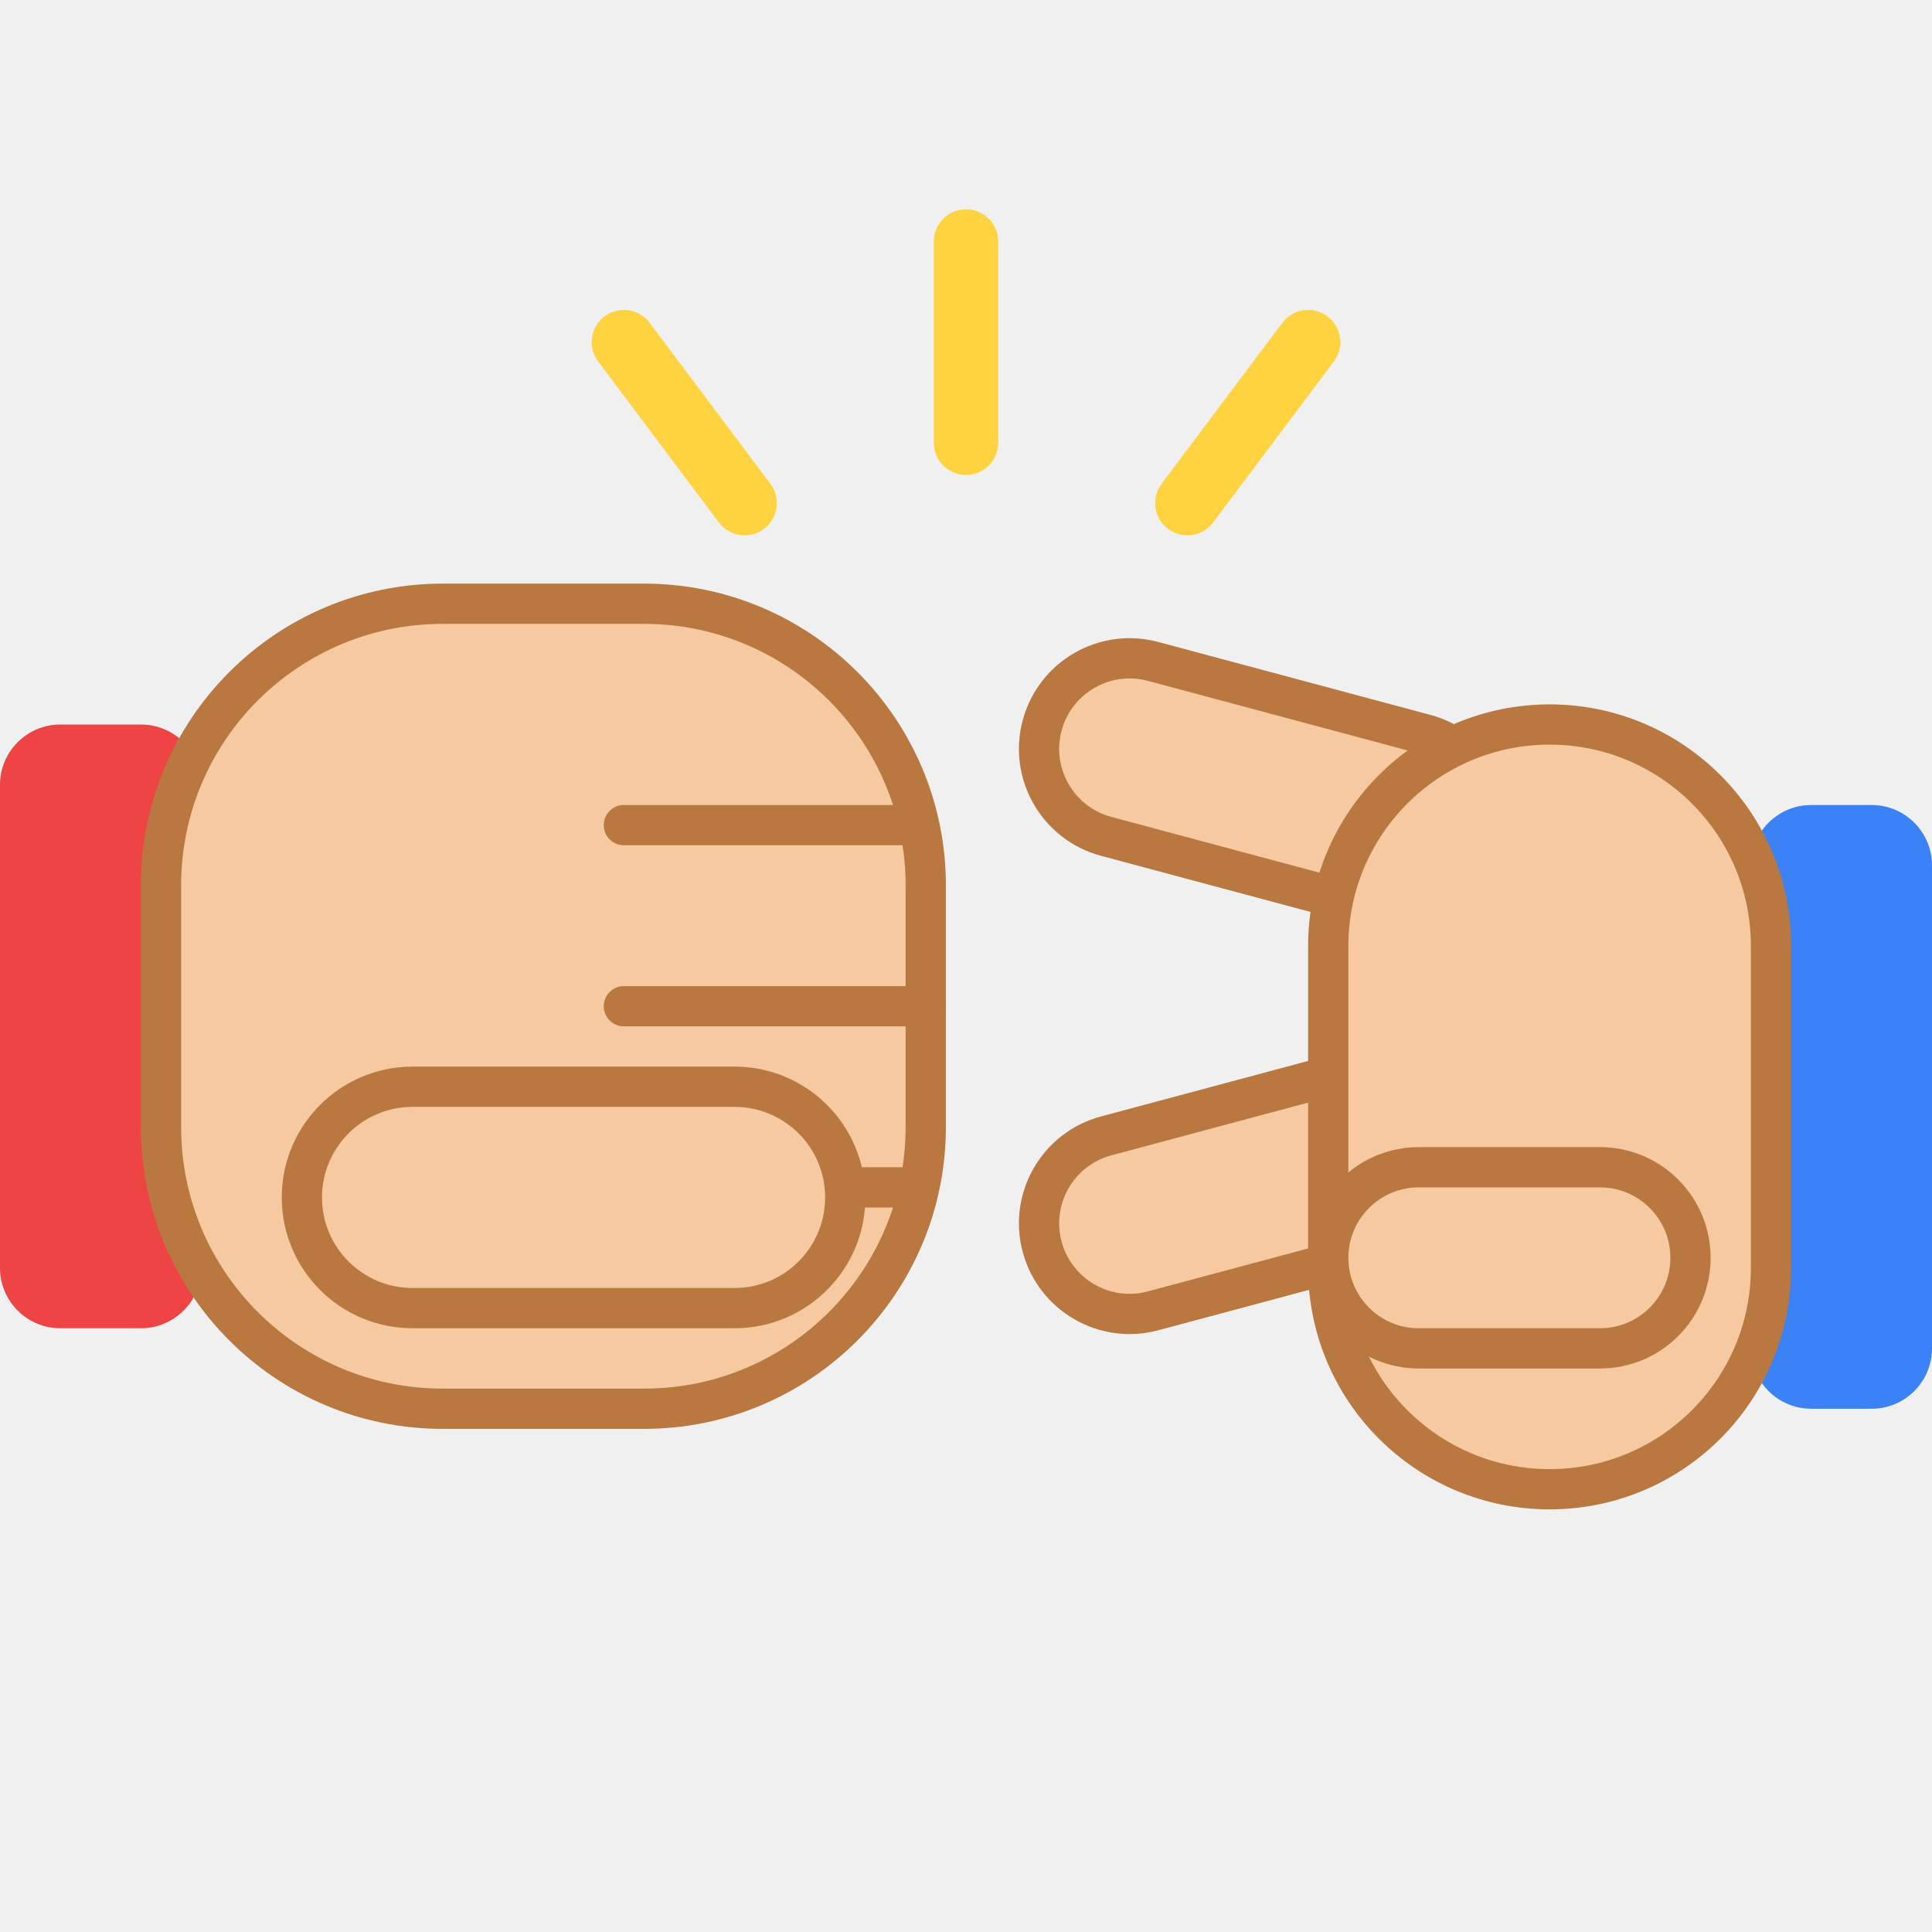
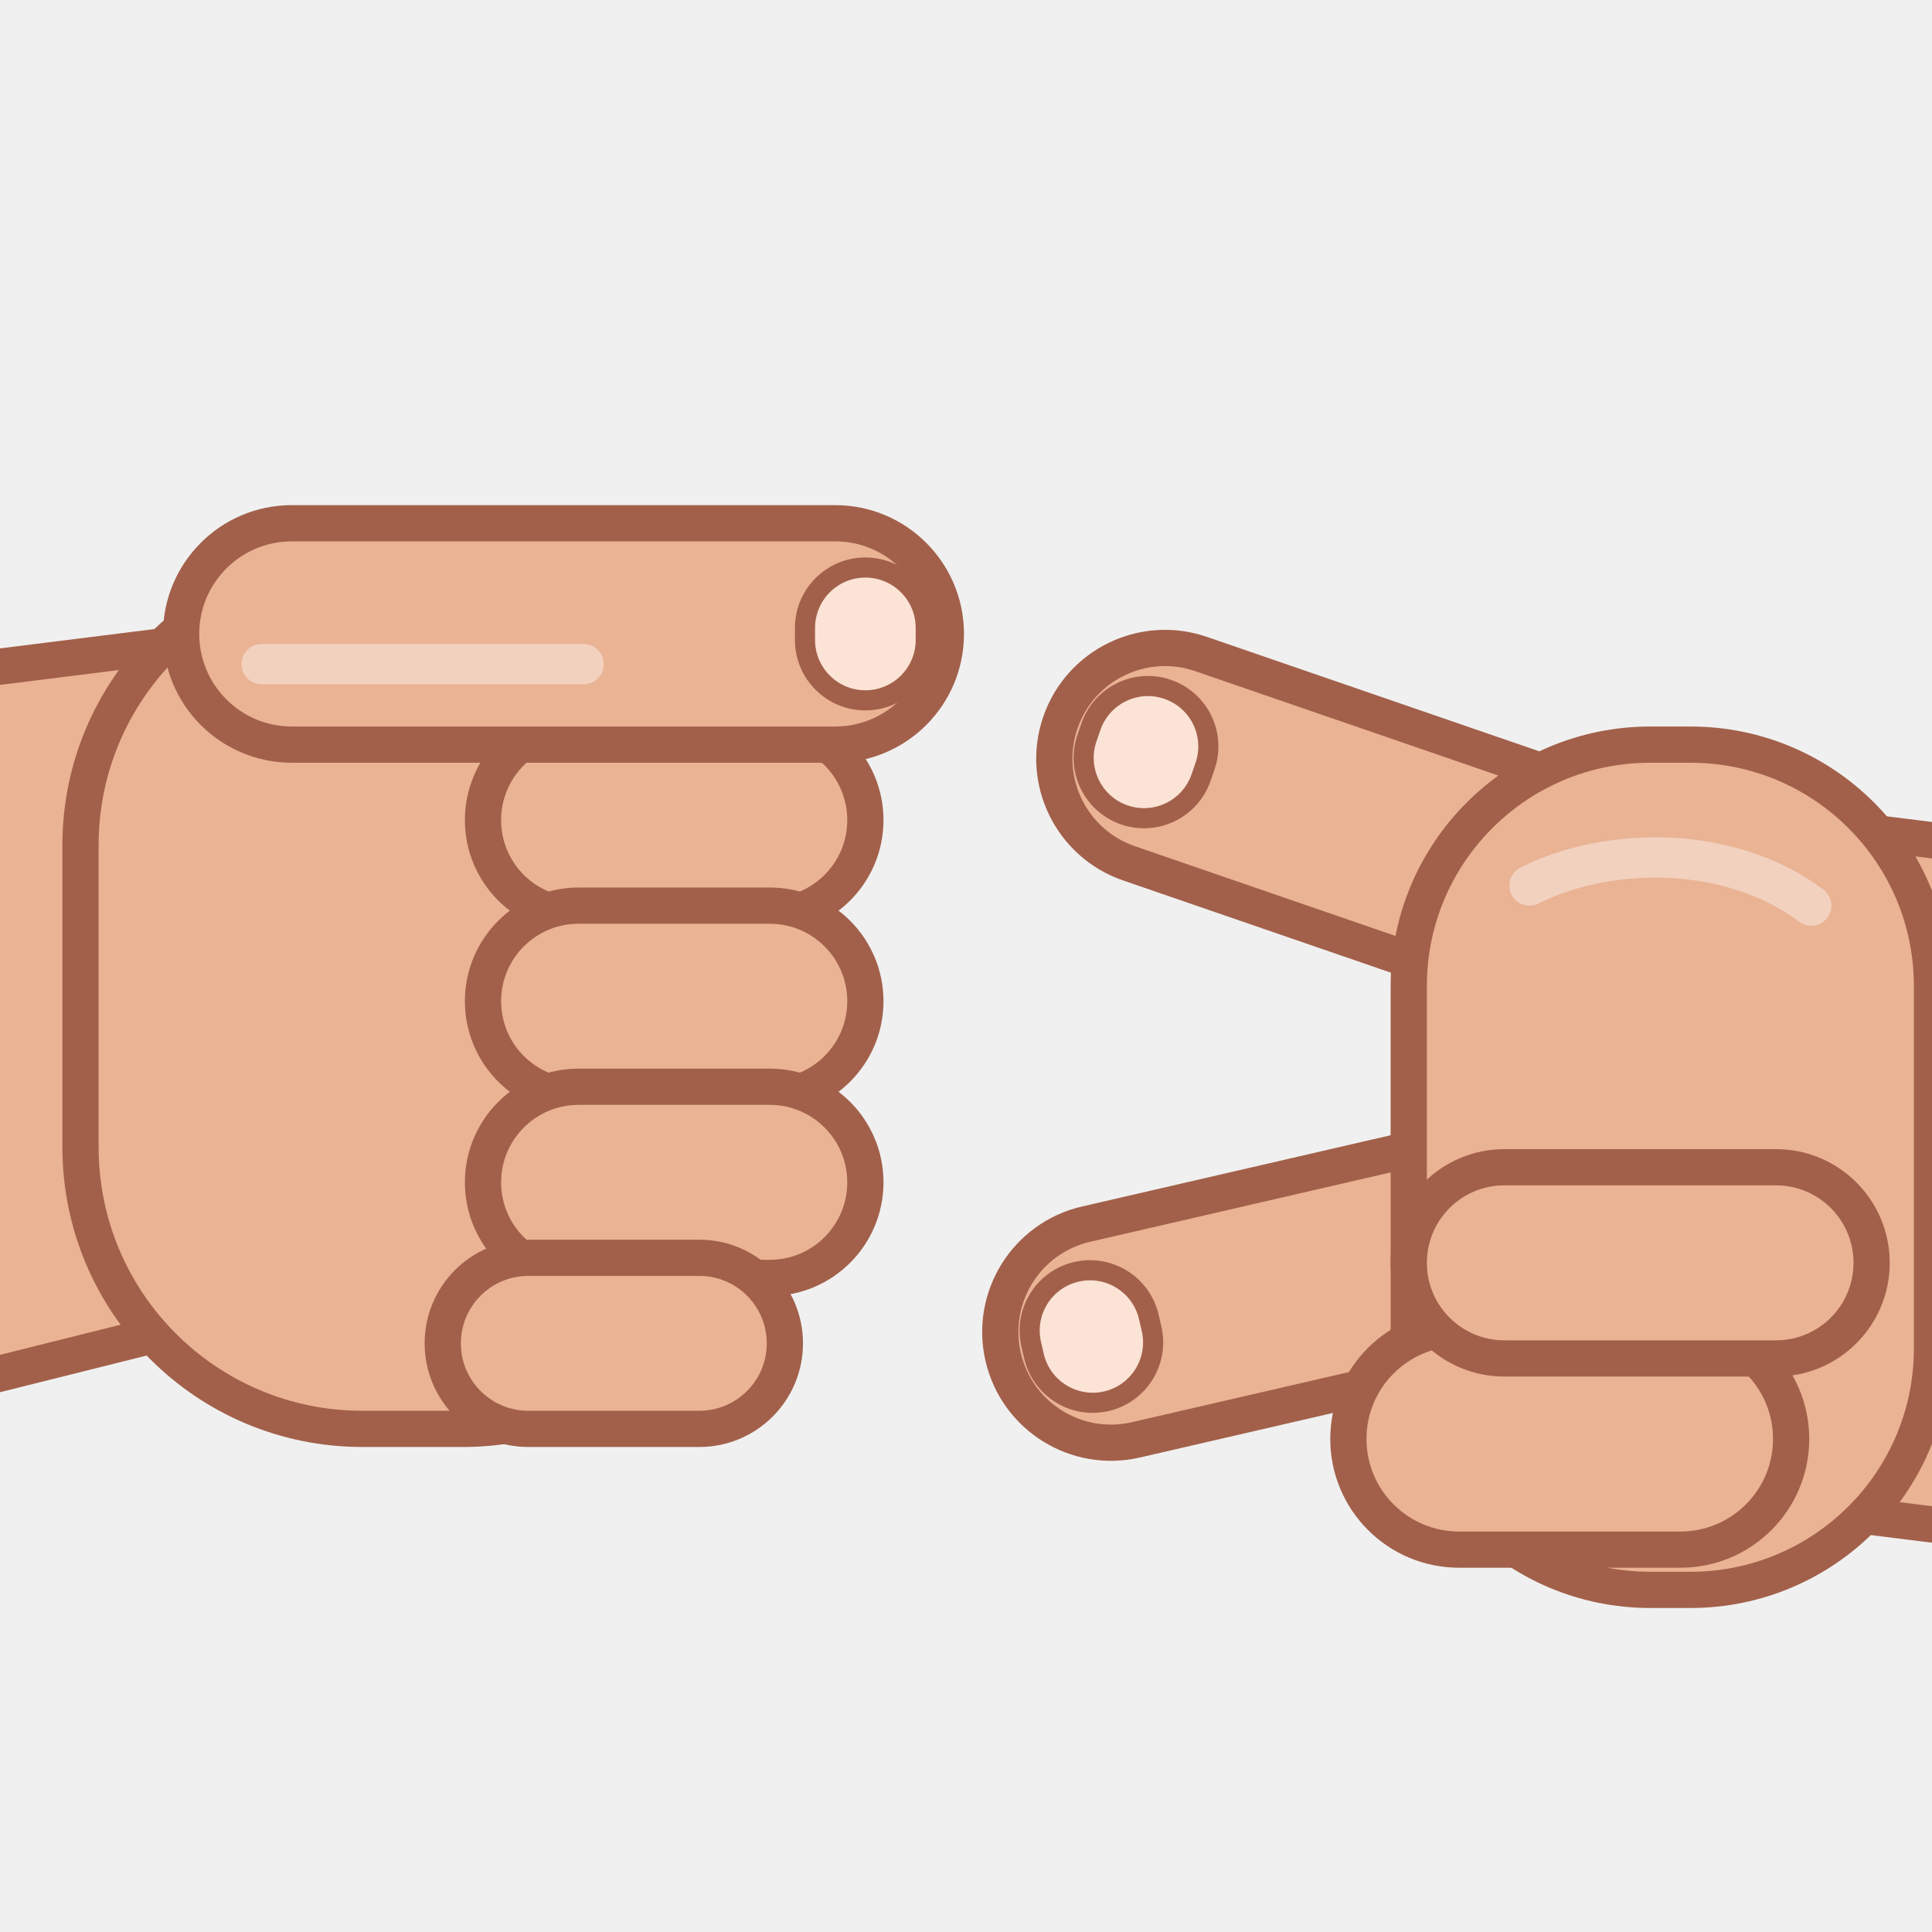
<svg xmlns="http://www.w3.org/2000/svg" viewBox="0 0 96 96" role="img" aria-label="Head-to-Head">
-   <g>
-     <rect x="0" y="36" width="10" height="30" rx="3" fill="#ef4444" />
-     <rect x="8" y="30" width="38" height="40" rx="14" fill="#f6c9a1" stroke="#b9783f" stroke-width="2" />
-     <path d="M31 41H45M31 50H46M31 59H45" stroke="#b9783f" stroke-width="2" stroke-linecap="round" />
-     <rect x="15" y="54" width="27" height="11" rx="5.5" fill="#f6c9a1" stroke="#b9783f" stroke-width="2" />
+   <g transform="translate(-5 -2)">
+     <path d="M-2 36L14 34V68L-2 72Z" fill="#eab394" stroke="#a2604a" stroke-width="1.8" stroke-linejoin="round" stroke-linecap="round" />
+     <rect x="9" y="30" width="33" height="43" rx="14" fill="#eab394" stroke="#a2604a" stroke-width="1.8" stroke-linejoin="round" stroke-linecap="round" />
+     <rect x="29" y="38" width="19" height="9.5" rx="4.75" fill="#eab394" stroke="#a2604a" stroke-width="1.8" stroke-linejoin="round" stroke-linecap="round" />
+     <rect x="29" y="47" width="19" height="9.5" rx="4.75" fill="#eab394" stroke="#a2604a" stroke-width="1.8" stroke-linejoin="round" stroke-linecap="round" />
+     <rect x="29" y="56" width="19" height="9.5" rx="4.75" fill="#eab394" stroke="#a2604a" stroke-width="1.8" stroke-linejoin="round" stroke-linecap="round" />
+     <rect x="27" y="64.5" width="17" height="8.5" rx="4.25" fill="#eab394" stroke="#a2604a" stroke-width="1.8" stroke-linejoin="round" stroke-linecap="round" />
+     <rect x="14" y="28" width="38" height="11" rx="5.5" fill="#eab394" stroke="#a2604a" stroke-width="1.8" stroke-linejoin="round" stroke-linecap="round" />
+     <rect x="45" y="30.2" width="6" height="6.6" rx="3" fill="#fbe3d6" stroke="#a2604a" stroke-width="1" />
+     <path d="M18 35H34" stroke="#fff" stroke-opacity=".4" stroke-width="2" stroke-linecap="round" />
  </g>
-   <g transform="translate(96 0) scale(-1 1)">
-     <rect x="0" y="40" width="9" height="30" rx="3" fill="#3b82f6" />
-     <g transform="rotate(-15 22 42)">
-       <rect x="22" y="37.5" width="23" height="9" rx="4.5" fill="#f6c9a1" stroke="#b9783f" stroke-width="2" />
+   <g transform="translate(104 3) scale(-1 1)">
+     <path d="M-2 40L14 38V72L-2 74Z" fill="#eab394" stroke="#a2604a" stroke-width="1.8" stroke-linejoin="round" stroke-linecap="round" />
+     <g transform="rotate(-19 22 43)">
+       <rect x="22" y="37.5" width="31" height="11" rx="5.5" fill="#eab394" stroke="#a2604a" stroke-width="1.8" stroke-linejoin="round" stroke-linecap="round" />
+       <rect x="45.5" y="39.7" width="6" height="6.6" rx="3" fill="#fbe3d6" stroke="#a2604a" stroke-width="1" />
    </g>
-     <g transform="rotate(15 22 56)">
-       <rect x="22" y="51.5" width="23" height="9" rx="4.5" fill="#f6c9a1" stroke="#b9783f" stroke-width="2" />
+     <g transform="rotate(13 22 57)">
+       <rect x="22" y="51.5" width="33" height="11" rx="5.5" fill="#eab394" stroke="#a2604a" stroke-width="1.8" stroke-linejoin="round" stroke-linecap="round" />
+       <rect x="47.5" y="53.7" width="6" height="6.6" rx="3" fill="#fbe3d6" stroke="#a2604a" stroke-width="1" />
    </g>
-     <rect x="8" y="36" width="22" height="38" rx="11" fill="#f6c9a1" stroke="#b9783f" stroke-width="2" />
-     <rect x="12" y="58" width="18" height="9" rx="4.5" fill="#f6c9a1" stroke="#b9783f" stroke-width="2" />
+     <rect x="8" y="34" width="26" height="42" rx="12" fill="#eab394" stroke="#a2604a" stroke-width="1.8" stroke-linejoin="round" stroke-linecap="round" />
+     <rect x="15" y="63" width="22" height="11" rx="5.5" fill="#eab394" stroke="#a2604a" stroke-width="1.8" stroke-linejoin="round" stroke-linecap="round" />
+     <rect x="11" y="55" width="23" height="9.5" rx="4.75" fill="#eab394" stroke="#a2604a" stroke-width="1.8" stroke-linejoin="round" stroke-linecap="round" />
+     <path d="M14 42C18 39 24 39 28 41" fill="none" stroke="#fff" stroke-opacity=".4" stroke-width="2" stroke-linecap="round" />
  </g>
-   <path d="M48 22V12M37 25L31 17M59 25L65 17" stroke="#ffd23f" stroke-width="3.2" stroke-linecap="round" />
</svg>
